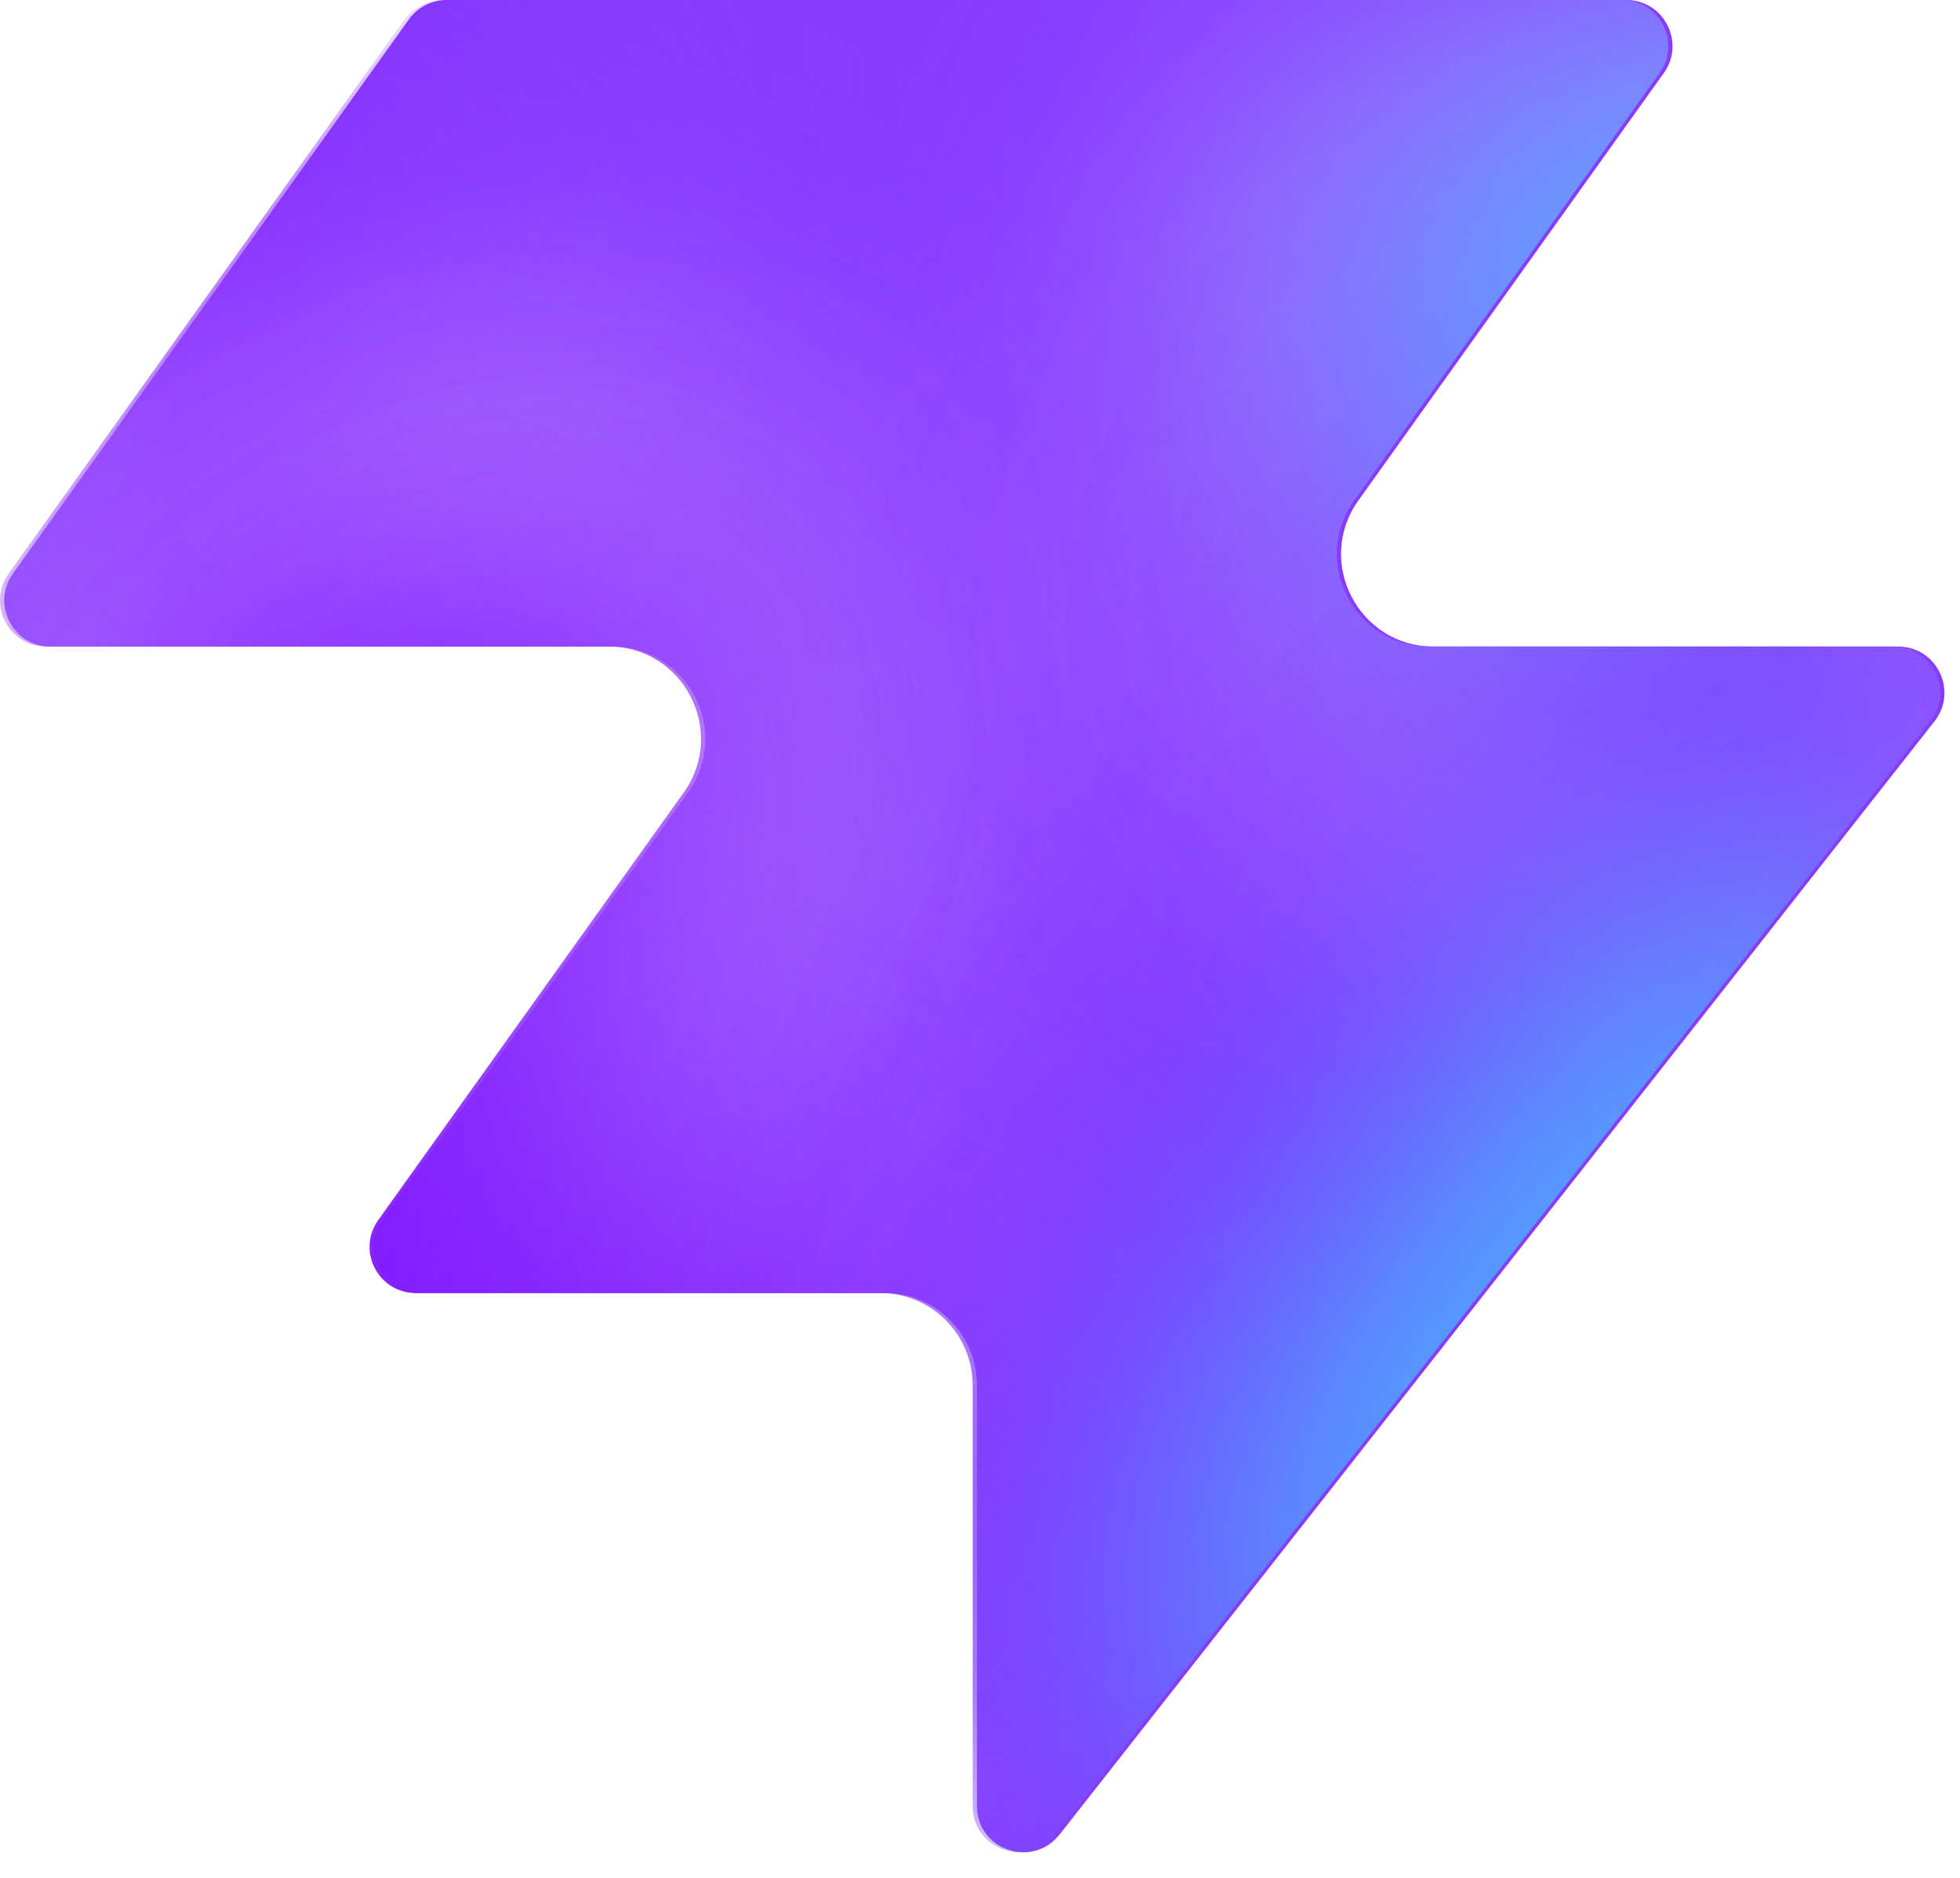
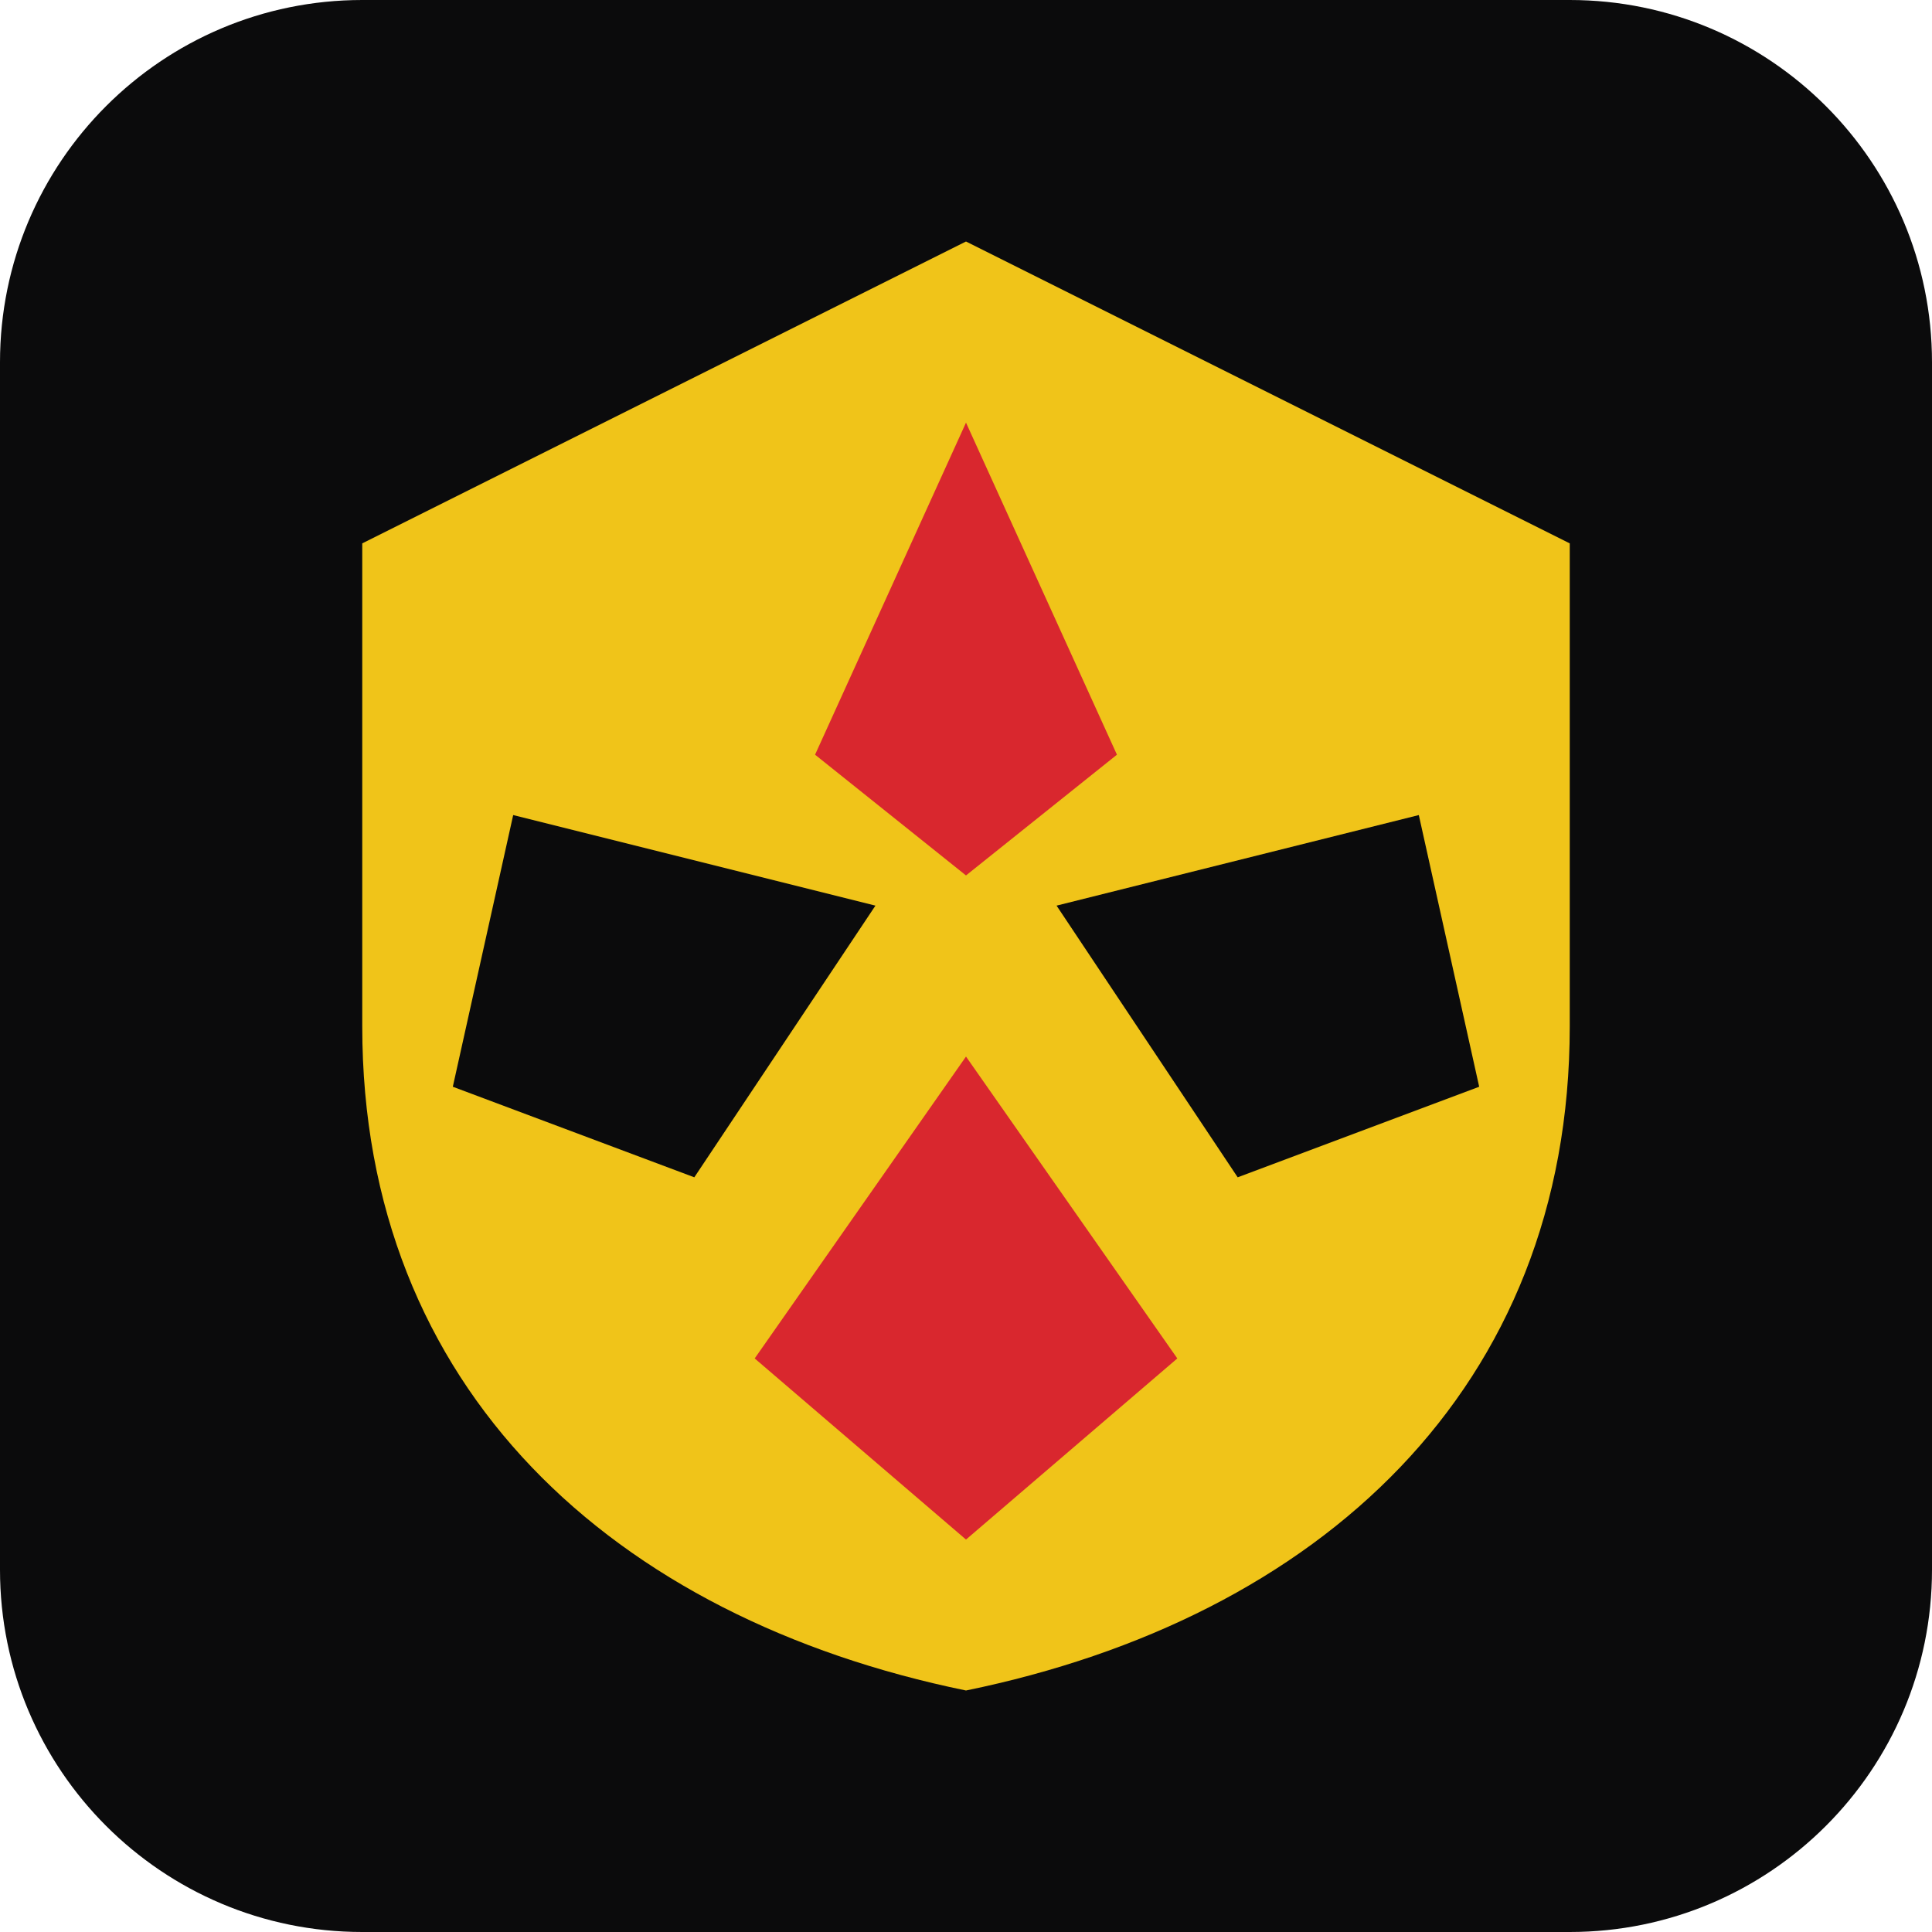
- <svg xmlns="http://www.w3.org/2000/svg" width="48" height="46" fill="none" viewBox="0 0 48 46">
-   <path fill="#863bff" d="M25.946 44.938c-.664.845-2.021.375-2.021-.698V33.937a2.26 2.26 0 0 0-2.262-2.262H10.287c-.92 0-1.456-1.04-.92-1.788l7.48-10.471c1.07-1.497 0-3.578-1.842-3.578H1.237c-.92 0-1.456-1.04-.92-1.788L10.013.474c.214-.297.556-.474.92-.474h28.894c.92 0 1.456 1.04.92 1.788l-7.48 10.471c-1.07 1.498 0 3.579 1.842 3.579h11.377c.943 0 1.473 1.088.89 1.83L25.947 44.94z" style="fill:#863bff;fill:color(display-p3 .525 .23 1);fill-opacity:1" />
-   <mask id="a" width="48" height="46" x="0" y="0" maskUnits="userSpaceOnUse" style="mask-type:alpha">
-     <path fill="#000" d="M25.842 44.938c-.664.844-2.021.375-2.021-.698V33.937a2.26 2.26 0 0 0-2.262-2.262H10.183c-.92 0-1.456-1.04-.92-1.788l7.48-10.471c1.07-1.498 0-3.579-1.842-3.579H1.133c-.92 0-1.456-1.04-.92-1.787L9.91.473c.214-.297.556-.474.92-.474h28.894c.92 0 1.456 1.04.92 1.788l-7.48 10.471c-1.07 1.498 0 3.578 1.842 3.578h11.377c.943 0 1.473 1.088.89 1.832L25.843 44.94z" style="fill:#000;fill-opacity:1" />
-   </mask>
-   <g mask="url(#a)">
-     <g filter="url(#b)">
-       <ellipse cx="5.508" cy="14.704" fill="#ede6ff" rx="5.508" ry="14.704" style="fill:#ede6ff;fill:color(display-p3 .927 .903 1);fill-opacity:1" transform="matrix(.00324 1 1 -.00324 -4.47 31.516)" />
-     </g>
-     <g filter="url(#c)">
-       <ellipse cx="10.399" cy="29.851" fill="#ede6ff" rx="10.399" ry="29.851" style="fill:#ede6ff;fill:color(display-p3 .927 .903 1);fill-opacity:1" transform="matrix(.00324 1 1 -.00324 -39.328 7.883)" />
-     </g>
-     <g filter="url(#d)">
-       <ellipse cx="5.508" cy="30.487" fill="#7e14ff" rx="5.508" ry="30.487" style="fill:#7e14ff;fill:color(display-p3 .492 .077 1);fill-opacity:1" transform="rotate(89.814 -25.913 -14.639)scale(1 -1)" />
-     </g>
-     <g filter="url(#e)">
-       <ellipse cx="5.508" cy="30.599" fill="#7e14ff" rx="5.508" ry="30.599" style="fill:#7e14ff;fill:color(display-p3 .492 .077 1);fill-opacity:1" transform="rotate(89.814 -32.644 -3.334)scale(1 -1)" />
-     </g>
-     <g filter="url(#f)">
-       <ellipse cx="5.508" cy="30.599" fill="#7e14ff" rx="5.508" ry="30.599" style="fill:#7e14ff;fill:color(display-p3 .492 .077 1);fill-opacity:1" transform="matrix(.00324 1 1 -.00324 -34.34 30.47)" />
-     </g>
-     <g filter="url(#g)">
-       <ellipse cx="14.072" cy="22.078" fill="#ede6ff" rx="14.072" ry="22.078" style="fill:#ede6ff;fill:color(display-p3 .927 .903 1);fill-opacity:1" transform="rotate(93.35 24.506 48.493)scale(-1 1)" />
-     </g>
-     <g filter="url(#h)">
-       <ellipse cx="3.47" cy="21.501" fill="#7e14ff" rx="3.47" ry="21.501" style="fill:#7e14ff;fill:color(display-p3 .492 .077 1);fill-opacity:1" transform="rotate(89.009 28.708 47.59)scale(-1 1)" />
-     </g>
-     <g filter="url(#i)">
-       <ellipse cx="3.47" cy="21.501" fill="#7e14ff" rx="3.47" ry="21.501" style="fill:#7e14ff;fill:color(display-p3 .492 .077 1);fill-opacity:1" transform="rotate(89.009 28.708 47.59)scale(-1 1)" />
-     </g>
-     <g filter="url(#j)">
-       <ellipse cx=".387" cy="8.972" fill="#7e14ff" rx="4.407" ry="29.108" style="fill:#7e14ff;fill:color(display-p3 .492 .077 1);fill-opacity:1" transform="rotate(39.51 .387 8.972)" />
-     </g>
-     <g filter="url(#k)">
-       <ellipse cx="47.523" cy="-6.092" fill="#7e14ff" rx="4.407" ry="29.108" style="fill:#7e14ff;fill:color(display-p3 .492 .077 1);fill-opacity:1" transform="rotate(37.892 47.523 -6.092)" />
-     </g>
-     <g filter="url(#l)">
-       <ellipse cx="41.412" cy="6.333" fill="#47bfff" rx="5.971" ry="9.665" style="fill:#47bfff;fill:color(display-p3 .28 .748 1);fill-opacity:1" transform="rotate(37.892 41.412 6.333)" />
-     </g>
-     <g filter="url(#m)">
-       <ellipse cx="-1.879" cy="38.332" fill="#7e14ff" rx="4.407" ry="29.108" style="fill:#7e14ff;fill:color(display-p3 .492 .077 1);fill-opacity:1" transform="rotate(37.892 -1.88 38.332)" />
-     </g>
-     <g filter="url(#n)">
-       <ellipse cx="-1.879" cy="38.332" fill="#7e14ff" rx="4.407" ry="29.108" style="fill:#7e14ff;fill:color(display-p3 .492 .077 1);fill-opacity:1" transform="rotate(37.892 -1.88 38.332)" />
-     </g>
-     <g filter="url(#o)">
-       <ellipse cx="35.651" cy="29.907" fill="#7e14ff" rx="4.407" ry="29.108" style="fill:#7e14ff;fill:color(display-p3 .492 .077 1);fill-opacity:1" transform="rotate(37.892 35.651 29.907)" />
-     </g>
-     <g filter="url(#p)">
-       <ellipse cx="38.418" cy="32.4" fill="#47bfff" rx="5.971" ry="15.297" style="fill:#47bfff;fill:color(display-p3 .28 .748 1);fill-opacity:1" transform="rotate(37.892 38.418 32.4)" />
-     </g>
-   </g>
-   <defs>
-     <filter id="b" width="60.045" height="41.654" x="-19.77" y="16.149" color-interpolation-filters="sRGB" filterUnits="userSpaceOnUse">
-       <feFlood flood-opacity="0" result="BackgroundImageFix" />
-       <feBlend in="SourceGraphic" in2="BackgroundImageFix" result="shape" />
-       <feGaussianBlur result="effect1_foregroundBlur_2002_17158" stdDeviation="7.659" />
-     </filter>
-     <filter id="c" width="90.34" height="51.437" x="-54.613" y="-7.533" color-interpolation-filters="sRGB" filterUnits="userSpaceOnUse">
-       <feFlood flood-opacity="0" result="BackgroundImageFix" />
-       <feBlend in="SourceGraphic" in2="BackgroundImageFix" result="shape" />
-       <feGaussianBlur result="effect1_foregroundBlur_2002_17158" stdDeviation="7.659" />
-     </filter>
-     <filter id="d" width="79.355" height="29.4" x="-49.64" y="2.03" color-interpolation-filters="sRGB" filterUnits="userSpaceOnUse">
-       <feFlood flood-opacity="0" result="BackgroundImageFix" />
-       <feBlend in="SourceGraphic" in2="BackgroundImageFix" result="shape" />
-       <feGaussianBlur result="effect1_foregroundBlur_2002_17158" stdDeviation="4.596" />
-     </filter>
-     <filter id="e" width="79.579" height="29.4" x="-45.045" y="20.029" color-interpolation-filters="sRGB" filterUnits="userSpaceOnUse">
-       <feFlood flood-opacity="0" result="BackgroundImageFix" />
-       <feBlend in="SourceGraphic" in2="BackgroundImageFix" result="shape" />
-       <feGaussianBlur result="effect1_foregroundBlur_2002_17158" stdDeviation="4.596" />
-     </filter>
-     <filter id="f" width="79.579" height="29.4" x="-43.513" y="21.178" color-interpolation-filters="sRGB" filterUnits="userSpaceOnUse">
-       <feFlood flood-opacity="0" result="BackgroundImageFix" />
-       <feBlend in="SourceGraphic" in2="BackgroundImageFix" result="shape" />
-       <feGaussianBlur result="effect1_foregroundBlur_2002_17158" stdDeviation="4.596" />
-     </filter>
-     <filter id="g" width="74.749" height="58.852" x="15.756" y="-17.901" color-interpolation-filters="sRGB" filterUnits="userSpaceOnUse">
-       <feFlood flood-opacity="0" result="BackgroundImageFix" />
-       <feBlend in="SourceGraphic" in2="BackgroundImageFix" result="shape" />
-       <feGaussianBlur result="effect1_foregroundBlur_2002_17158" stdDeviation="7.659" />
-     </filter>
-     <filter id="h" width="61.377" height="25.362" x="23.548" y="2.284" color-interpolation-filters="sRGB" filterUnits="userSpaceOnUse">
-       <feFlood flood-opacity="0" result="BackgroundImageFix" />
-       <feBlend in="SourceGraphic" in2="BackgroundImageFix" result="shape" />
-       <feGaussianBlur result="effect1_foregroundBlur_2002_17158" stdDeviation="4.596" />
-     </filter>
-     <filter id="i" width="61.377" height="25.362" x="23.548" y="2.284" color-interpolation-filters="sRGB" filterUnits="userSpaceOnUse">
-       <feFlood flood-opacity="0" result="BackgroundImageFix" />
-       <feBlend in="SourceGraphic" in2="BackgroundImageFix" result="shape" />
-       <feGaussianBlur result="effect1_foregroundBlur_2002_17158" stdDeviation="4.596" />
-     </filter>
-     <filter id="j" width="56.045" height="63.649" x="-27.636" y="-22.853" color-interpolation-filters="sRGB" filterUnits="userSpaceOnUse">
-       <feFlood flood-opacity="0" result="BackgroundImageFix" />
-       <feBlend in="SourceGraphic" in2="BackgroundImageFix" result="shape" />
-       <feGaussianBlur result="effect1_foregroundBlur_2002_17158" stdDeviation="4.596" />
-     </filter>
-     <filter id="k" width="54.814" height="64.646" x="20.116" y="-38.415" color-interpolation-filters="sRGB" filterUnits="userSpaceOnUse">
-       <feFlood flood-opacity="0" result="BackgroundImageFix" />
-       <feBlend in="SourceGraphic" in2="BackgroundImageFix" result="shape" />
-       <feGaussianBlur result="effect1_foregroundBlur_2002_17158" stdDeviation="4.596" />
-     </filter>
-     <filter id="l" width="33.541" height="35.313" x="24.641" y="-11.323" color-interpolation-filters="sRGB" filterUnits="userSpaceOnUse">
-       <feFlood flood-opacity="0" result="BackgroundImageFix" />
-       <feBlend in="SourceGraphic" in2="BackgroundImageFix" result="shape" />
-       <feGaussianBlur result="effect1_foregroundBlur_2002_17158" stdDeviation="4.596" />
-     </filter>
-     <filter id="m" width="54.814" height="64.646" x="-29.286" y="6.009" color-interpolation-filters="sRGB" filterUnits="userSpaceOnUse">
-       <feFlood flood-opacity="0" result="BackgroundImageFix" />
-       <feBlend in="SourceGraphic" in2="BackgroundImageFix" result="shape" />
-       <feGaussianBlur result="effect1_foregroundBlur_2002_17158" stdDeviation="4.596" />
-     </filter>
-     <filter id="n" width="54.814" height="64.646" x="-29.286" y="6.009" color-interpolation-filters="sRGB" filterUnits="userSpaceOnUse">
-       <feFlood flood-opacity="0" result="BackgroundImageFix" />
-       <feBlend in="SourceGraphic" in2="BackgroundImageFix" result="shape" />
-       <feGaussianBlur result="effect1_foregroundBlur_2002_17158" stdDeviation="4.596" />
-     </filter>
-     <filter id="o" width="54.814" height="64.646" x="8.244" y="-2.416" color-interpolation-filters="sRGB" filterUnits="userSpaceOnUse">
-       <feFlood flood-opacity="0" result="BackgroundImageFix" />
-       <feBlend in="SourceGraphic" in2="BackgroundImageFix" result="shape" />
-       <feGaussianBlur result="effect1_foregroundBlur_2002_17158" stdDeviation="4.596" />
-     </filter>
-     <filter id="p" width="39.409" height="43.623" x="18.713" y="10.588" color-interpolation-filters="sRGB" filterUnits="userSpaceOnUse">
-       <feFlood flood-opacity="0" result="BackgroundImageFix" />
-       <feBlend in="SourceGraphic" in2="BackgroundImageFix" result="shape" />
-       <feGaussianBlur result="effect1_foregroundBlur_2002_17158" stdDeviation="4.596" />
-     </filter>
-   </defs>
+ <svg xmlns="http://www.w3.org/2000/svg" viewBox="0 0 64 64">
+   <rect width="64" height="64" rx="12" fill="#0b0b0c" />
+   <path fill="#f0c419" d="M32 8 12 18v16c0 12 8.3 19.6 20 22 11.7-2.4 20-10 20-22V18L32 8Z" />
+   <path fill="#0b0b0c" d="m17 27 12 3-6 9-8-3 2-9Zm30 0-12 3 6 9 8-3-2-9Z" />
+   <path fill="#d9272e" d="m32 14 5 11-5 4-5-4 5-11Zm0 21 7 10-7 6-7-6 7-10Z" />
</svg>
